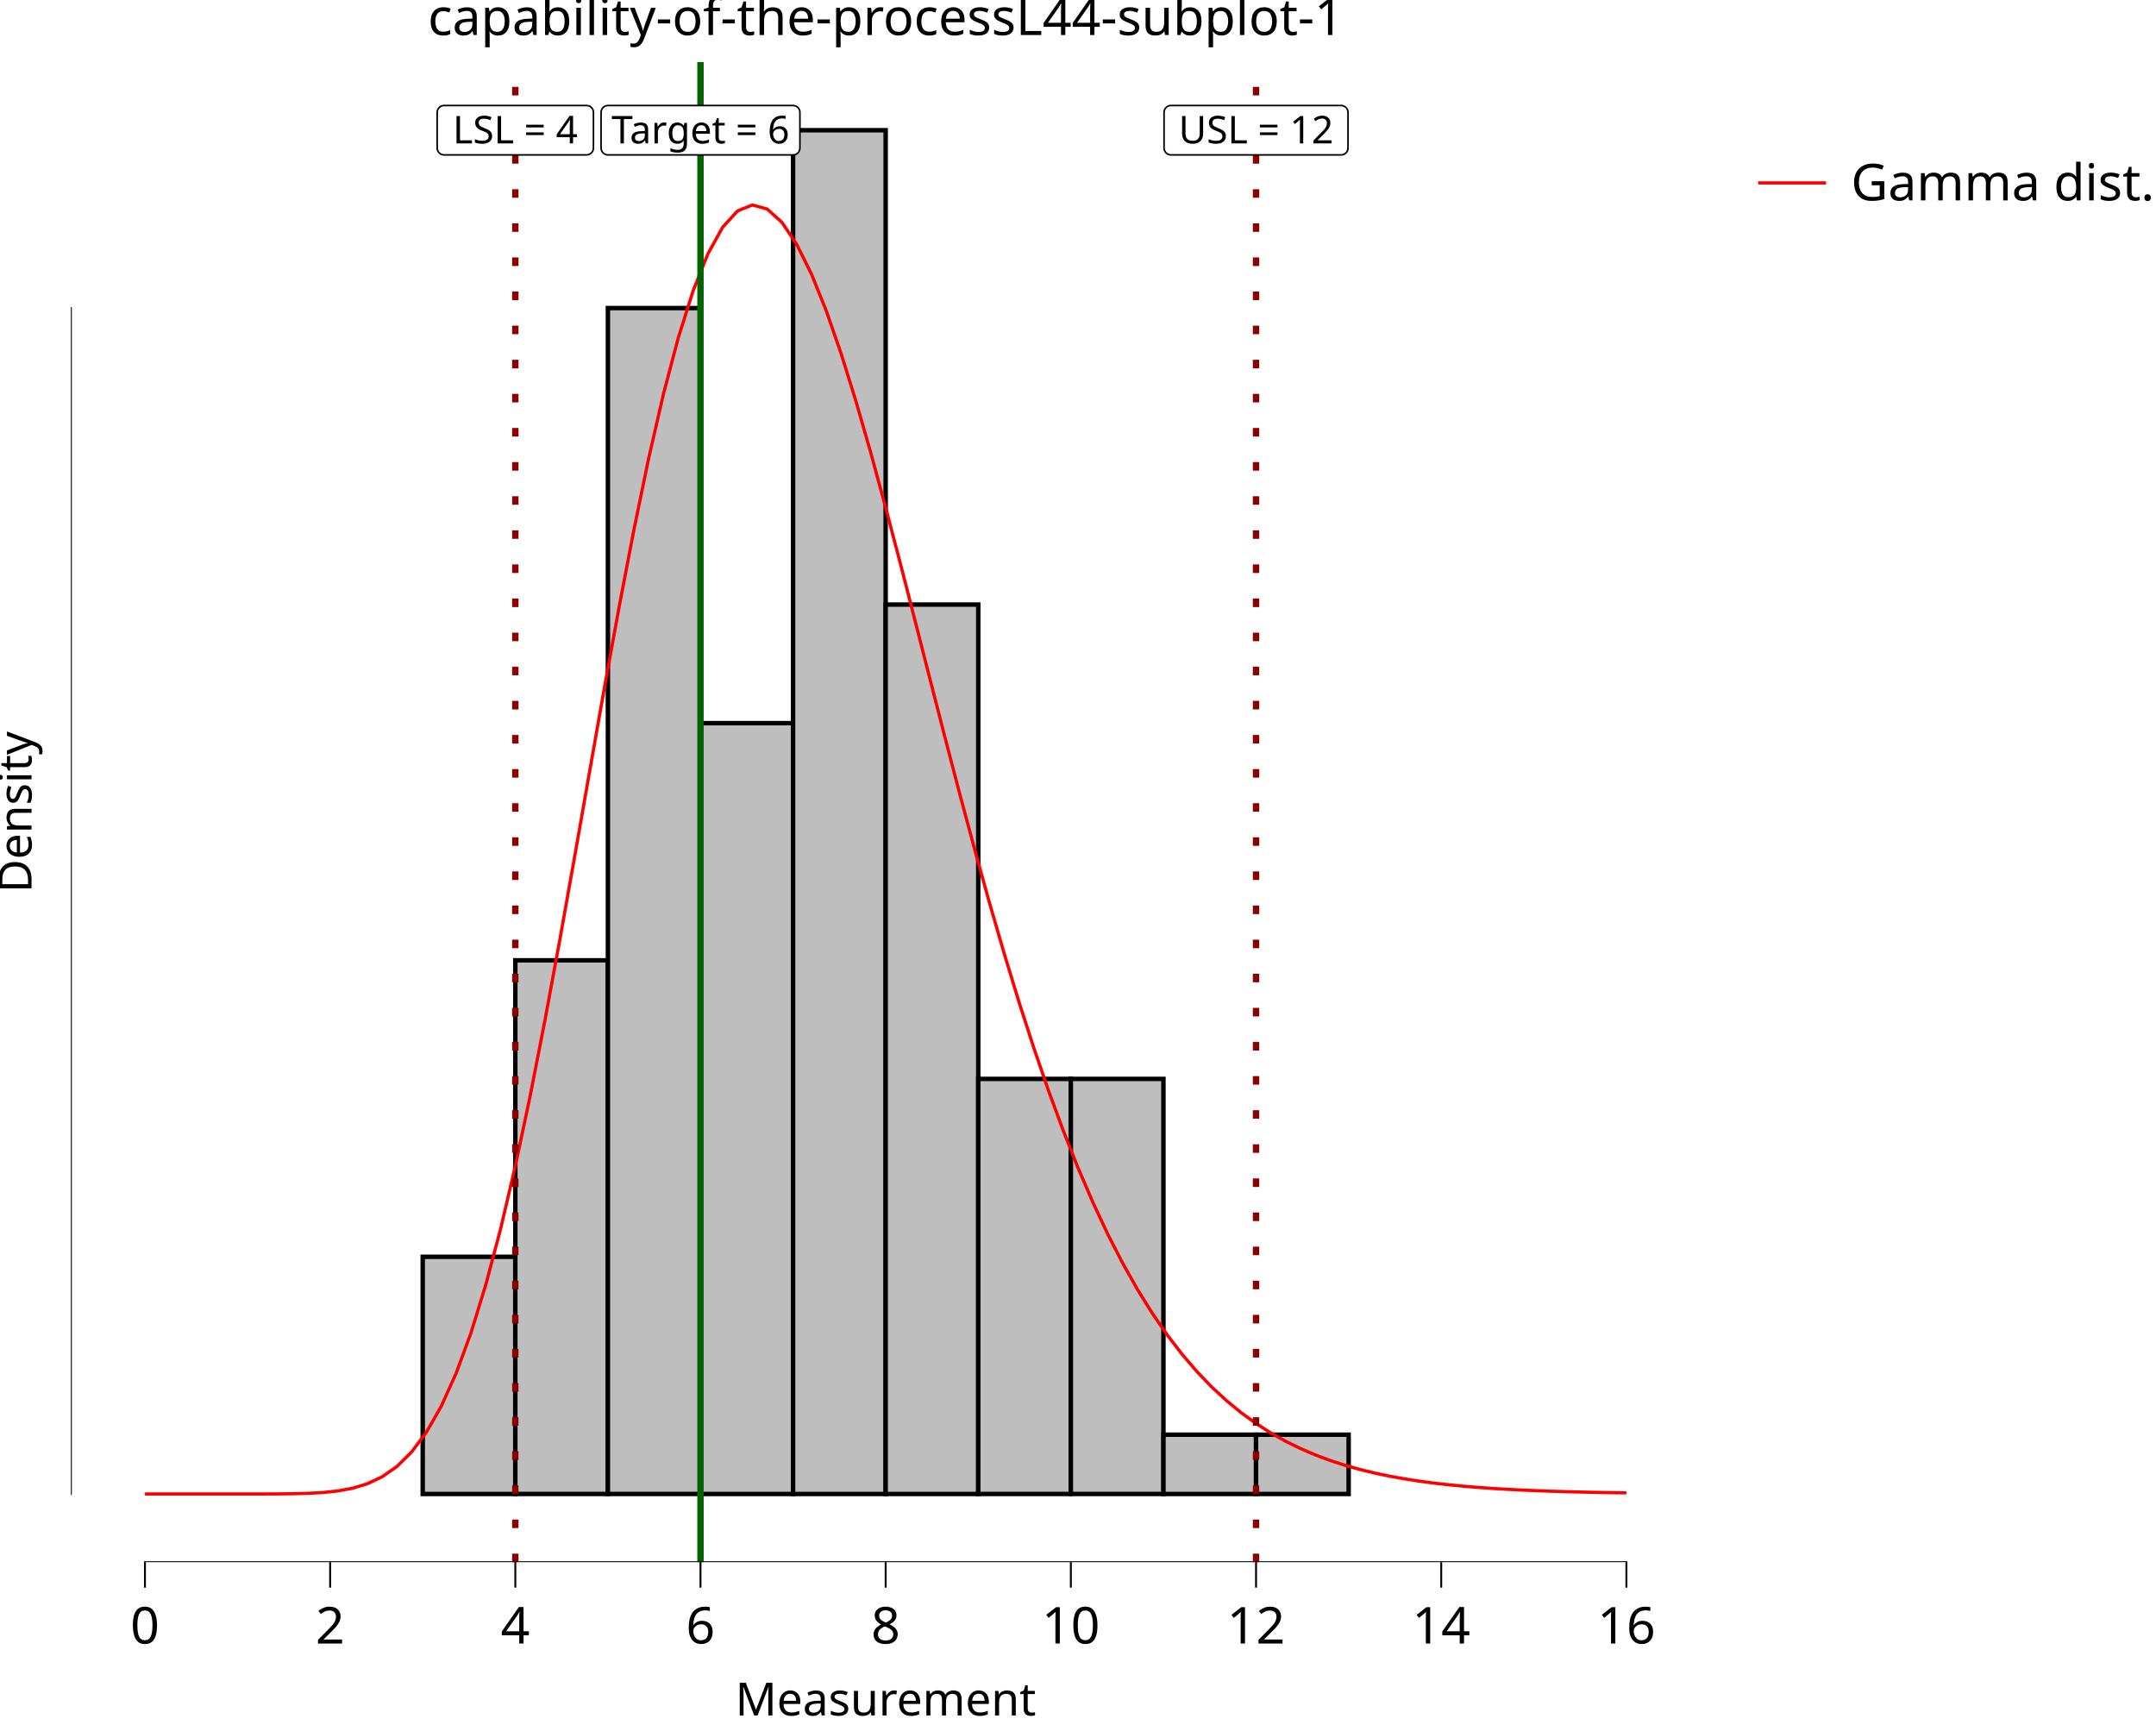
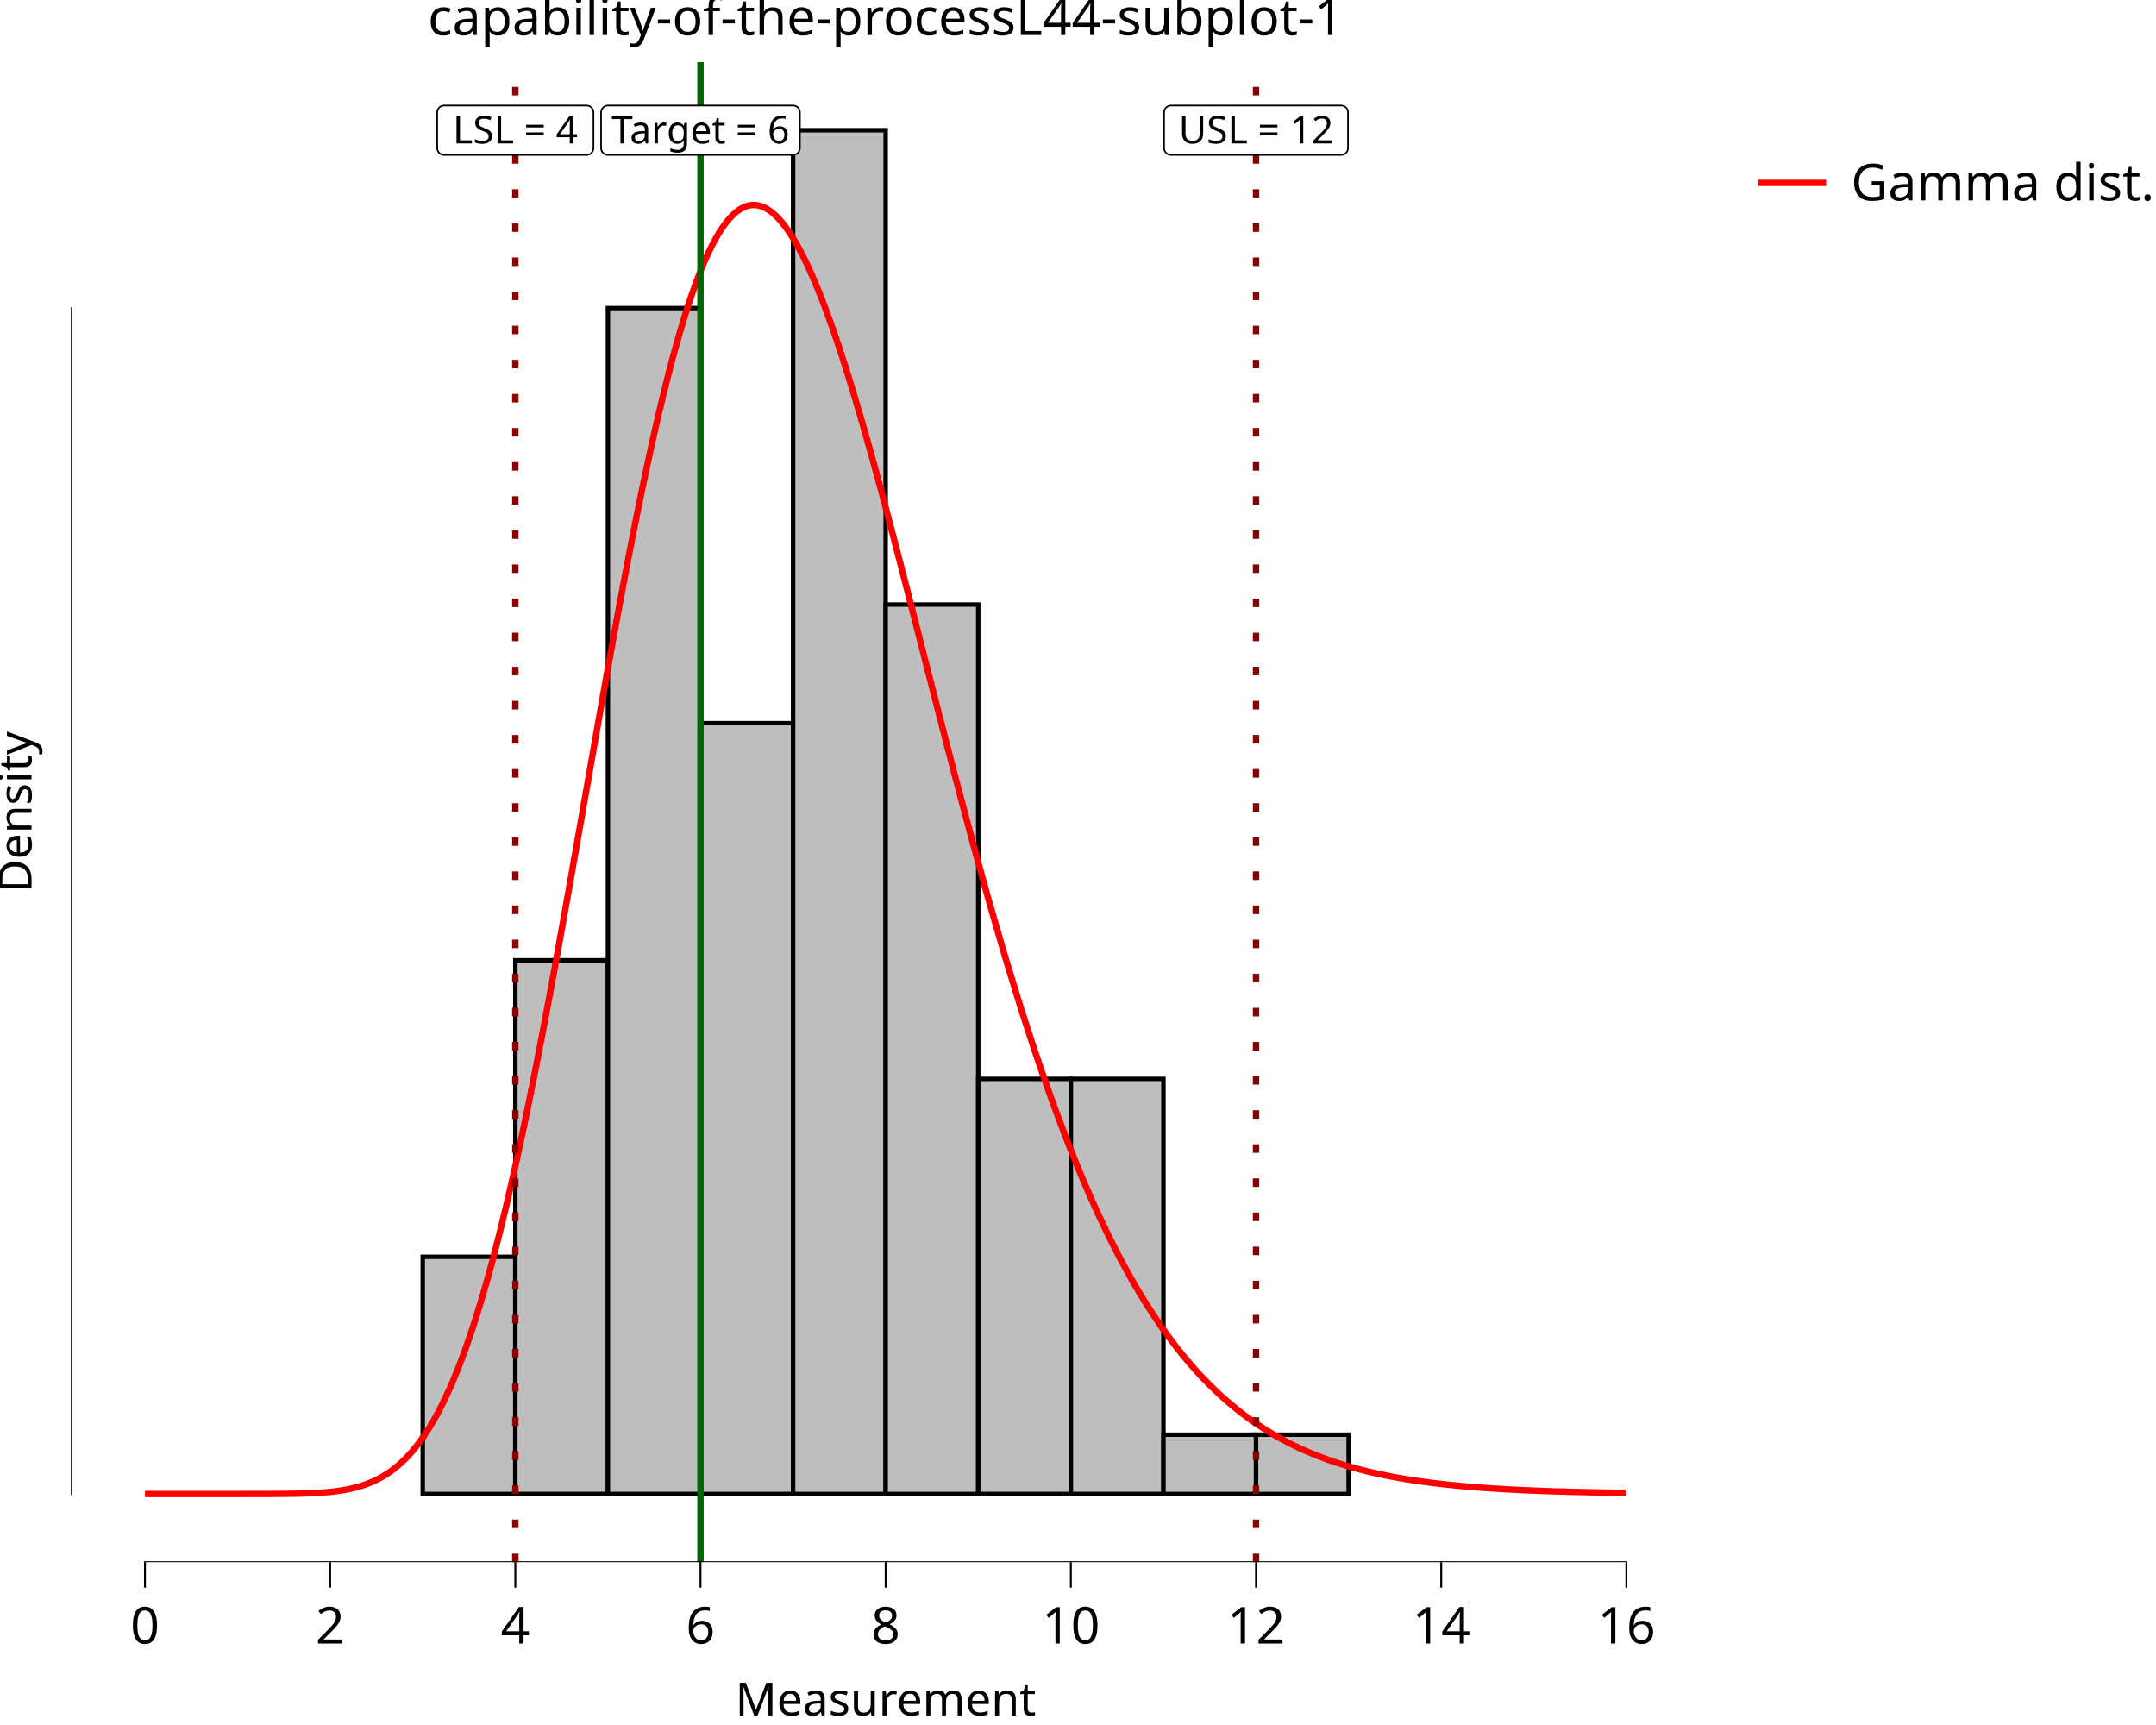
<svg xmlns="http://www.w3.org/2000/svg" class="svglite" data-engine-version="2.0" width="720.00pt" height="576.00pt" viewBox="0 0 720.00 576.00">
  <defs>
    <style type="text/css">
    .svglite line, .svglite polyline, .svglite polygon, .svglite path, .svglite rect, .svglite circle {
      fill: none;
      stroke: #000000;
      stroke-linecap: round;
      stroke-linejoin: round;
      stroke-miterlimit: 10.00;
    }
  </style>
  </defs>
  <rect width="100%" height="100%" style="stroke: none; fill: #FFFFFF;" />
  <defs>
    <clipPath id="cpMC4wMHw3MjAuMDB8MC4wMHw1NzYuMDA=">
      <rect x="0.00" y="0.00" width="720.00" height="576.00" />
    </clipPath>
  </defs>
  <g clip-path="url(#cpMC4wMHw3MjAuMDB8MC4wMHw1NzYuMDA=)">
    <rect x="0.00" y="0.00" width="720.00" height="576.00" style="stroke-width: 10.67; stroke: none;" />
  </g>
  <defs>
    <clipPath id="cpMjMuNjd8NTY3Ljg4fDIwLjcxfDUyMS42Mw==">
      <rect x="23.67" y="20.71" width="544.21" height="500.92" />
    </clipPath>
  </defs>
  <g clip-path="url(#cpMjMuNjd8NTY3Ljg4fDIwLjcxfDUyMS42Mw==)">
    <rect x="23.67" y="20.71" width="544.21" height="500.92" style="stroke-width: 10.67; stroke: none;" />
    <rect x="48.41" y="498.86" width="30.92" height="0.00" style="stroke-width: 1.49; stroke-linecap: butt; stroke-linejoin: miter; fill: #BEBEBE;" />
    <rect x="79.33" y="498.86" width="30.92" height="0.00" style="stroke-width: 1.49; stroke-linecap: butt; stroke-linejoin: miter; fill: #BEBEBE;" />
    <rect x="110.25" y="498.86" width="30.92" height="0.00" style="stroke-width: 1.49; stroke-linecap: butt; stroke-linejoin: miter; fill: #BEBEBE;" />
    <rect x="141.17" y="419.66" width="30.92" height="79.20" style="stroke-width: 1.49; stroke-linecap: butt; stroke-linejoin: miter; fill: #BEBEBE;" />
    <rect x="172.09" y="320.66" width="30.92" height="178.19" style="stroke-width: 1.49; stroke-linecap: butt; stroke-linejoin: miter; fill: #BEBEBE;" />
    <rect x="203.01" y="102.87" width="30.92" height="395.98" style="stroke-width: 1.49; stroke-linecap: butt; stroke-linejoin: miter; fill: #BEBEBE;" />
    <rect x="233.93" y="241.47" width="30.92" height="257.39" style="stroke-width: 1.49; stroke-linecap: butt; stroke-linejoin: miter; fill: #BEBEBE;" />
    <rect x="264.85" y="43.48" width="30.92" height="455.38" style="stroke-width: 1.49; stroke-linecap: butt; stroke-linejoin: miter; fill: #BEBEBE;" />
    <rect x="295.77" y="201.87" width="30.92" height="296.99" style="stroke-width: 1.49; stroke-linecap: butt; stroke-linejoin: miter; fill: #BEBEBE;" />
    <rect x="326.69" y="360.26" width="30.92" height="138.59" style="stroke-width: 1.49; stroke-linecap: butt; stroke-linejoin: miter; fill: #BEBEBE;" />
    <rect x="357.61" y="360.26" width="30.92" height="138.59" style="stroke-width: 1.49; stroke-linecap: butt; stroke-linejoin: miter; fill: #BEBEBE;" />
    <rect x="388.54" y="479.06" width="30.92" height="19.80" style="stroke-width: 1.49; stroke-linecap: butt; stroke-linejoin: miter; fill: #BEBEBE;" />
    <rect x="419.46" y="479.06" width="30.92" height="19.80" style="stroke-width: 1.49; stroke-linecap: butt; stroke-linejoin: miter; fill: #BEBEBE;" />
    <rect x="450.38" y="498.86" width="30.92" height="0.00" style="stroke-width: 1.49; stroke-linecap: butt; stroke-linejoin: miter; fill: #BEBEBE;" />
    <rect x="481.30" y="498.86" width="30.92" height="0.00" style="stroke-width: 1.49; stroke-linecap: butt; stroke-linejoin: miter; fill: #BEBEBE;" />
    <rect x="512.22" y="498.86" width="30.92" height="0.00" style="stroke-width: 1.49; stroke-linecap: butt; stroke-linejoin: miter; fill: #BEBEBE;" />
-     <polyline points="48.41,498.86 53.35,498.86 58.30,498.86 63.25,498.86 68.19,498.86 73.14,498.86 78.09,498.86 83.04,498.85 87.98,498.85 92.93,498.83 97.88,498.77 102.83,498.64 107.77,498.38 112.72,497.86 117.67,496.96 122.62,495.47 127.56,493.15 132.51,489.71 137.46,484.84 142.40,478.23 147.35,469.58 152.30,458.62 157.25,445.17 162.19,429.13 167.14,410.49 172.09,389.37 177.04,365.99 181.98,340.70 186.93,313.93 191.88,286.18 196.83,258.03 201.77,230.05 206.72,202.87 211.67,177.04 216.61,153.12 221.56,131.57 226.51,112.81 231.46,97.13 236.40,84.77 241.35,75.86 246.30,70.43 251.25,68.45 256.19,69.79 261.14,74.26 266.09,81.64 271.04,91.63 275.98,103.92 280.93,118.19 285.88,134.10 290.83,151.31 295.77,169.50 300.72,188.35 305.67,207.59 310.61,226.94 315.56,246.18 320.51,265.11 325.46,283.54 330.40,301.34 335.35,318.39 340.30,334.61 345.25,349.93 350.19,364.30 355.14,377.71 360.09,390.16 365.04,401.64 369.98,412.19 374.93,421.83 379.88,430.60 384.82,438.54 389.77,445.72 394.72,452.16 399.67,457.94 404.61,463.09 409.56,467.67 414.51,471.73 419.46,475.32 424.40,478.48 429.35,481.26 434.30,483.69 439.25,485.81 444.19,487.66 449.14,489.27 454.09,490.66 459.03,491.86 463.98,492.90 468.93,493.79 473.88,494.56 478.82,495.22 483.77,495.78 488.72,496.26 493.67,496.67 498.61,497.02 503.56,497.31 508.51,497.56 513.46,497.77 518.40,497.95 523.35,498.10 528.30,498.22 533.25,498.33 538.19,498.42 543.14,498.49 " style="stroke-width: 1.07; stroke: #FF0000; stroke-linecap: butt;" />
+     <polyline points="48.41,498.86 49.37,498.86 50.34,498.86 51.31,498.86 52.28,498.86 53.25,498.86 54.21,498.86 55.18,498.86 56.15,498.86 57.12,498.86 58.09,498.86 59.05,498.86 60.02,498.86 60.99,498.86 61.96,498.86 62.93,498.86 63.90,498.86 64.86,498.86 65.83,498.86 66.80,498.86 67.77,498.86 68.74,498.86 69.70,498.86 70.67,498.86 71.64,498.86 72.61,498.86 73.58,498.86 74.55,498.86 75.51,498.86 76.48,498.86 77.45,498.86 78.42,498.86 79.39,498.86 80.35,498.86 81.32,498.86 82.29,498.85 83.26,498.85 84.23,498.85 85.20,498.85 86.16,498.85 87.13,498.85 88.10,498.85 89.07,498.84 90.04,498.84 91.00,498.84 91.97,498.83 92.94,498.83 93.91,498.82 94.88,498.81 95.85,498.80 96.81,498.79 97.78,498.77 98.75,498.76 99.72,498.74 100.69,498.71 101.65,498.68 102.62,498.65 103.59,498.61 104.56,498.57 105.53,498.52 106.50,498.46 107.46,498.40 108.43,498.32 109.40,498.24 110.37,498.15 111.34,498.04 112.30,497.92 113.27,497.79 114.24,497.64 115.21,497.47 116.18,497.29 117.15,497.08 118.11,496.86 119.08,496.61 120.05,496.33 121.02,496.03 121.99,495.70 122.95,495.34 123.92,494.95 124.89,494.52 125.86,494.06 126.83,493.56 127.80,493.02 128.76,492.43 129.73,491.80 130.70,491.12 131.67,490.39 132.64,489.61 133.60,488.77 134.57,487.87 135.54,486.92 136.51,485.90 137.48,484.82 138.44,483.67 139.41,482.46 140.38,481.17 141.35,479.80 142.32,478.37 143.29,476.85 144.25,475.25 145.22,473.57 146.19,471.81 147.16,469.96 148.13,468.02 149.09,465.99 150.06,463.87 151.03,461.66 152.00,459.35 152.97,456.95 153.94,454.45 154.90,451.86 155.87,449.17 156.84,446.37 157.81,443.48 158.78,440.49 159.74,437.40 160.71,434.20 161.68,430.91 162.65,427.52 163.62,424.03 164.59,420.44 165.55,416.75 166.52,412.96 167.49,409.08 168.46,405.10 169.43,401.03 170.39,396.87 171.36,392.61 172.33,388.27 173.30,383.85 174.27,379.33 175.24,374.74 176.20,370.07 177.17,365.32 178.14,360.50 179.11,355.61 180.08,350.65 181.04,345.63 182.01,340.55 182.98,335.41 183.95,330.22 184.92,324.98 185.89,319.69 186.85,314.36 187.82,308.99 188.79,303.59 189.76,298.16 190.73,292.70 191.69,287.23 192.66,281.73 193.63,276.23 194.60,270.71 195.57,265.20 196.54,259.68 197.50,254.17 198.47,248.67 199.44,243.18 200.41,237.72 201.38,232.28 202.34,226.86 203.31,221.48 204.28,216.14 205.25,210.84 206.22,205.58 207.18,200.37 208.15,195.22 209.12,190.13 210.09,185.10 211.06,180.13 212.03,175.24 212.99,170.42 213.96,165.68 214.93,161.02 215.90,156.45 216.87,151.96 217.83,147.57 218.80,143.27 219.77,139.07 220.74,134.98 221.71,130.98 222.68,127.10 223.64,123.32 224.61,119.65 225.58,116.10 226.55,112.67 227.52,109.36 228.48,106.16 229.45,103.09 230.42,100.14 231.39,97.32 232.36,94.63 233.33,92.06 234.29,89.63 235.26,87.32 236.23,85.15 237.20,83.11 238.17,81.20 239.13,79.42 240.10,77.78 241.07,76.27 242.04,74.89 243.01,73.65 243.98,72.55 244.94,71.57 245.91,70.73 246.88,70.02 247.85,69.44 248.82,69.00 249.78,68.68 250.75,68.49 251.72,68.43 252.69,68.50 253.66,68.69 254.63,69.01 255.59,69.45 256.56,70.01 257.53,70.69 258.50,71.49 259.47,72.41 260.43,73.44 261.40,74.58 262.37,75.83 263.34,77.20 264.31,78.66 265.28,80.24 266.24,81.91 267.21,83.69 268.18,85.56 269.15,87.53 270.12,89.59 271.08,91.74 272.05,93.98 273.02,96.30 273.99,98.71 274.96,101.20 275.92,103.77 276.89,106.41 277.86,109.13 278.83,111.91 279.80,114.77 280.77,117.69 281.73,120.67 282.70,123.72 283.67,126.82 284.64,129.98 285.61,133.19 286.57,136.46 287.54,139.77 288.51,143.12 289.48,146.52 290.45,149.96 291.42,153.44 292.38,156.95 293.35,160.50 294.32,164.08 295.29,167.69 296.26,171.32 297.22,174.98 298.19,178.66 299.16,182.36 300.13,186.08 301.10,189.81 302.07,193.56 303.03,197.32 304.00,201.09 304.97,204.87 305.94,208.65 306.91,212.44 307.87,216.22 308.84,220.01 309.81,223.80 310.78,227.59 311.75,231.37 312.72,235.14 313.68,238.91 314.65,242.66 315.62,246.41 316.59,250.14 317.56,253.86 318.52,257.56 319.49,261.25 320.46,264.92 321.43,268.57 322.40,272.21 323.37,275.82 324.33,279.41 325.30,282.97 326.27,286.51 327.24,290.03 328.21,293.52 329.17,296.98 330.14,300.42 331.11,303.82 332.08,307.20 333.05,310.55 334.02,313.87 334.98,317.15 335.95,320.41 336.92,323.63 337.89,326.82 338.86,329.97 339.82,333.09 340.79,336.18 341.76,339.23 342.73,342.25 343.70,345.23 344.66,348.18 345.63,351.09 346.60,353.96 347.57,356.80 348.54,359.60 349.51,362.36 350.47,365.09 351.44,367.78 352.41,370.43 353.38,373.05 354.35,375.63 355.31,378.17 356.28,380.67 357.25,383.14 358.22,385.57 359.19,387.96 360.16,390.32 361.12,392.64 362.09,394.92 363.06,397.17 364.03,399.38 365.00,401.55 365.96,403.69 366.93,405.79 367.90,407.86 368.87,409.89 369.84,411.89 370.81,413.85 371.77,415.78 372.74,417.67 373.71,419.53 374.68,421.36 375.65,423.15 376.61,424.91 377.58,426.63 378.55,428.33 379.52,429.99 380.49,431.62 381.46,433.22 382.42,434.79 383.39,436.32 384.36,437.83 385.33,439.31 386.30,440.76 387.26,442.18 388.23,443.56 389.20,444.93 390.17,446.26 391.14,447.57 392.11,448.84 393.07,450.10 394.04,451.32 395.01,452.52 395.98,453.69 396.95,454.84 397.91,455.97 398.88,457.06 399.85,458.14 400.82,459.19 401.79,460.22 402.76,461.22 403.72,462.20 404.69,463.16 405.66,464.10 406.63,465.02 407.60,465.91 408.56,466.79 409.53,467.64 410.50,468.48 411.47,469.29 412.44,470.09 413.41,470.87 414.37,471.63 415.34,472.37 416.31,473.09 417.28,473.79 418.25,474.48 419.21,475.15 420.18,475.81 421.15,476.45 422.12,477.07 423.09,477.68 424.05,478.27 425.02,478.85 425.99,479.41 426.96,479.96 427.93,480.49 428.90,481.02 429.86,481.52 430.83,482.02 431.80,482.50 432.77,482.97 433.74,483.43 434.70,483.87 435.67,484.31 436.64,484.73 437.61,485.14 438.58,485.54 439.55,485.93 440.51,486.31 441.48,486.68 442.45,487.04 443.42,487.39 444.39,487.73 445.35,488.06 446.32,488.38 447.29,488.69 448.26,489.00 449.23,489.29 450.20,489.58 451.16,489.86 452.13,490.13 453.10,490.40 454.07,490.65 455.04,490.90 456.00,491.15 456.97,491.38 457.94,491.61 458.91,491.83 459.88,492.05 460.85,492.26 461.81,492.46 462.78,492.66 463.75,492.85 464.72,493.04 465.69,493.22 466.65,493.40 467.62,493.57 468.59,493.74 469.56,493.90 470.53,494.05 471.50,494.21 472.46,494.35 473.43,494.50 474.40,494.64 475.37,494.77 476.34,494.90 477.30,495.03 478.27,495.15 479.24,495.27 480.21,495.38 481.18,495.50 482.15,495.61 483.11,495.71 484.08,495.81 485.05,495.91 486.02,496.01 486.99,496.10 487.95,496.19 488.92,496.28 489.89,496.36 490.86,496.44 491.83,496.52 492.79,496.60 493.76,496.68 494.73,496.75 495.70,496.82 496.67,496.89 497.64,496.95 498.60,497.01 499.57,497.08 500.54,497.14 501.51,497.19 502.48,497.25 503.44,497.30 504.41,497.36 505.38,497.41 506.35,497.46 507.32,497.50 508.29,497.55 509.25,497.59 510.22,497.64 511.19,497.68 512.16,497.72 513.13,497.76 514.09,497.79 515.06,497.83 516.03,497.87 517.00,497.90 517.97,497.93 518.94,497.97 519.90,498.00 520.87,498.03 521.84,498.05 522.81,498.08 523.78,498.11 524.74,498.14 525.71,498.16 526.68,498.18 527.65,498.21 528.62,498.23 529.59,498.25 530.55,498.27 531.52,498.29 532.49,498.31 533.46,498.33 534.43,498.35 535.39,498.37 536.36,498.39 537.33,498.40 538.30,498.42 539.27,498.44 540.24,498.45 541.20,498.46 542.17,498.48 543.14,498.49 " style="stroke-width: 2.13; stroke: #FF0000; stroke-linecap: butt;" />
    <line x1="233.93" y1="521.63" x2="233.93" y2="20.71" style="stroke-width: 2.13; stroke: #006400; stroke-linecap: butt;" />
    <line x1="172.09" y1="521.63" x2="172.09" y2="20.71" style="stroke-width: 2.13; stroke: #8B0000; stroke-dasharray: 2.85,8.54; stroke-linecap: butt;" />
    <line x1="419.46" y1="521.63" x2="419.46" y2="20.71" style="stroke-width: 2.13; stroke: #8B0000; stroke-dasharray: 2.85,8.54; stroke-linecap: butt;" />
    <polygon points="203.03,51.72 264.83,51.72 264.74,51.72 265.11,51.71 265.47,51.63 265.82,51.50 266.14,51.32 266.43,51.08 266.67,50.80 266.87,50.49 267.01,50.15 267.10,49.79 267.13,49.42 267.13,49.42 267.13,37.53 267.13,37.53 267.10,37.17 267.01,36.80 266.87,36.46 266.67,36.15 266.43,35.87 266.14,35.64 265.82,35.45 265.47,35.32 265.11,35.25 264.83,35.23 203.03,35.23 203.31,35.25 202.94,35.23 202.57,35.28 202.22,35.38 201.88,35.54 201.58,35.75 201.31,36.01 201.08,36.30 200.91,36.63 200.79,36.98 200.74,37.35 200.73,37.53 200.73,49.42 200.74,49.23 200.74,49.60 200.79,49.97 200.91,50.32 201.08,50.65 201.31,50.95 201.58,51.20 201.88,51.42 202.22,51.57 202.57,51.68 202.94,51.72 " style="stroke-width: 0.53; fill: #FFFFFF;" />
    <text x="233.93" y="47.88" text-anchor="middle" style="font-size: 12.80px; font-family: sans;" textLength="58.72px" lengthAdjust="spacingAndGlyphs">Target = 6</text>
    <polygon points="148.30,51.72 195.88,51.72 195.78,51.72 196.15,51.71 196.52,51.63 196.86,51.50 197.19,51.32 197.47,51.08 197.72,50.80 197.92,50.49 198.06,50.15 198.15,49.79 198.18,49.42 198.18,49.42 198.18,37.53 198.18,37.53 198.15,37.17 198.06,36.80 197.92,36.46 197.72,36.15 197.47,35.87 197.19,35.64 196.86,35.45 196.52,35.32 196.15,35.25 195.88,35.23 148.30,35.23 148.58,35.25 148.21,35.23 147.84,35.28 147.48,35.38 147.15,35.54 146.84,35.75 146.58,36.01 146.35,36.30 146.18,36.63 146.06,36.98 146.00,37.35 146.00,37.53 146.00,49.42 146.00,49.23 146.00,49.60 146.06,49.97 146.18,50.32 146.35,50.65 146.58,50.95 146.84,51.20 147.15,51.42 147.48,51.57 147.84,51.68 148.21,51.72 " style="stroke-width: 0.53; fill: #FFFFFF;" />
    <text x="172.09" y="47.88" text-anchor="middle" style="font-size: 12.80px; font-family: sans;" textLength="44.50px" lengthAdjust="spacingAndGlyphs">LSL = 4</text>
    <polygon points="391.04,51.72 447.87,51.72 447.78,51.72 448.15,51.71 448.51,51.63 448.86,51.50 449.18,51.32 449.47,51.08 449.71,50.80 449.91,50.49 450.05,50.15 450.14,49.79 450.17,49.42 450.17,49.42 450.17,37.53 450.17,37.53 450.14,37.17 450.05,36.80 449.91,36.46 449.71,36.15 449.47,35.87 449.18,35.64 448.86,35.45 448.51,35.32 448.15,35.25 447.87,35.23 391.04,35.23 391.32,35.25 390.95,35.23 390.58,35.28 390.23,35.38 389.89,35.54 389.59,35.75 389.32,36.01 389.10,36.30 388.92,36.63 388.81,36.98 388.75,37.35 388.74,37.53 388.74,49.42 388.75,49.23 388.75,49.60 388.81,49.97 388.92,50.32 389.10,50.65 389.32,50.95 389.59,51.20 389.89,51.42 390.23,51.57 390.58,51.68 390.95,51.72 " style="stroke-width: 0.53; fill: #FFFFFF;" />
    <text x="419.46" y="47.88" text-anchor="middle" style="font-size: 12.80px; font-family: sans;" textLength="53.75px" lengthAdjust="spacingAndGlyphs">USL = 12</text>
    <line x1="48.09" y1="521.63" x2="543.46" y2="521.63" style="stroke-width: 0.64; stroke-linecap: butt;" />
    <line x1="23.67" y1="499.18" x2="23.67" y2="102.56" style="stroke-width: 0.64; stroke-linecap: butt;" />
    <rect x="23.67" y="20.71" width="544.21" height="500.92" style="stroke-width: 0.00; stroke: none;" />
  </g>
  <g clip-path="url(#cpMC4wMHw3MjAuMDB8MC4wMHw1NzYuMDA=)">
    <polyline points="23.67,521.63 23.67,20.71 " style="stroke-width: 0.00; stroke: none; stroke-linecap: butt;" />
    <polyline points="23.67,521.63 567.88,521.63 " style="stroke-width: 0.00; stroke: none; stroke-linecap: butt;" />
    <polyline points="48.41,530.13 48.41,521.63 " style="stroke-width: 0.64; stroke-linecap: butt;" />
    <polyline points="110.25,530.13 110.25,521.63 " style="stroke-width: 0.64; stroke-linecap: butt;" />
    <polyline points="172.09,530.13 172.09,521.63 " style="stroke-width: 0.64; stroke-linecap: butt;" />
    <polyline points="233.93,530.13 233.93,521.63 " style="stroke-width: 0.64; stroke-linecap: butt;" />
    <polyline points="295.77,530.13 295.77,521.63 " style="stroke-width: 0.64; stroke-linecap: butt;" />
    <polyline points="357.61,530.13 357.61,521.63 " style="stroke-width: 0.64; stroke-linecap: butt;" />
    <polyline points="419.46,530.13 419.46,521.63 " style="stroke-width: 0.64; stroke-linecap: butt;" />
    <polyline points="481.30,530.13 481.30,521.63 " style="stroke-width: 0.64; stroke-linecap: butt;" />
    <polyline points="543.14,530.13 543.14,521.63 " style="stroke-width: 0.64; stroke-linecap: butt;" />
    <text x="48.41" y="548.80" text-anchor="middle" style="font-size: 17.00px; font-family: sans;" textLength="9.46px" lengthAdjust="spacingAndGlyphs">0</text>
    <text x="110.25" y="548.80" text-anchor="middle" style="font-size: 17.00px; font-family: sans;" textLength="9.46px" lengthAdjust="spacingAndGlyphs">2</text>
    <text x="172.09" y="548.80" text-anchor="middle" style="font-size: 17.00px; font-family: sans;" textLength="9.46px" lengthAdjust="spacingAndGlyphs">4</text>
    <text x="233.93" y="548.80" text-anchor="middle" style="font-size: 17.00px; font-family: sans;" textLength="9.46px" lengthAdjust="spacingAndGlyphs">6</text>
    <text x="295.77" y="548.80" text-anchor="middle" style="font-size: 17.00px; font-family: sans;" textLength="9.46px" lengthAdjust="spacingAndGlyphs">8</text>
    <text x="357.61" y="548.80" text-anchor="middle" style="font-size: 17.00px; font-family: sans;" textLength="18.91px" lengthAdjust="spacingAndGlyphs">10</text>
    <text x="419.46" y="548.80" text-anchor="middle" style="font-size: 17.00px; font-family: sans;" textLength="18.91px" lengthAdjust="spacingAndGlyphs">12</text>
    <text x="481.30" y="548.80" text-anchor="middle" style="font-size: 17.00px; font-family: sans;" textLength="18.91px" lengthAdjust="spacingAndGlyphs">14</text>
    <text x="543.14" y="548.80" text-anchor="middle" style="font-size: 17.00px; font-family: sans;" textLength="18.91px" lengthAdjust="spacingAndGlyphs">16</text>
    <text x="295.77" y="572.82" text-anchor="middle" style="font-size: 15.30px; font-family: sans;" textLength="93.56px" lengthAdjust="spacingAndGlyphs">Measurement</text>
    <text transform="translate(10.53,271.17) rotate(-90)" text-anchor="middle" style="font-size: 15.30px; font-family: sans;" textLength="51.03px" lengthAdjust="spacingAndGlyphs">Density</text>
    <rect x="578.84" y="20.71" width="141.16" height="60.01" style="stroke-width: 0.75; stroke: none;" />
    <rect x="578.84" y="20.71" width="141.16" height="60.01" style="stroke-width: 10.67; stroke: none;" />
    <rect x="584.31" y="46.90" width="28.35" height="28.35" style="stroke-width: 10.67; stroke: none;" />
-     <line x1="587.15" y1="61.07" x2="609.83" y2="61.07" style="stroke-width: 1.07; stroke: #FF0000; stroke-linecap: butt;" />
+     <line x1="587.15" y1="61.07" x2="609.83" y2="61.07" style="stroke-width: 2.13; stroke: #FF0000; stroke-linecap: butt;" />
    <text x="618.14" y="66.92" style="font-size: 17.00px; font-family: sans;" textLength="96.38px" lengthAdjust="spacingAndGlyphs">Gamma dist.</text>
    <text x="295.77" y="11.70" text-anchor="middle" style="font-size: 17.00px; font-family: sans;" textLength="289.19px" lengthAdjust="spacingAndGlyphs">capability-of-the-processL44-subplot-1</text>
  </g>
</svg>
